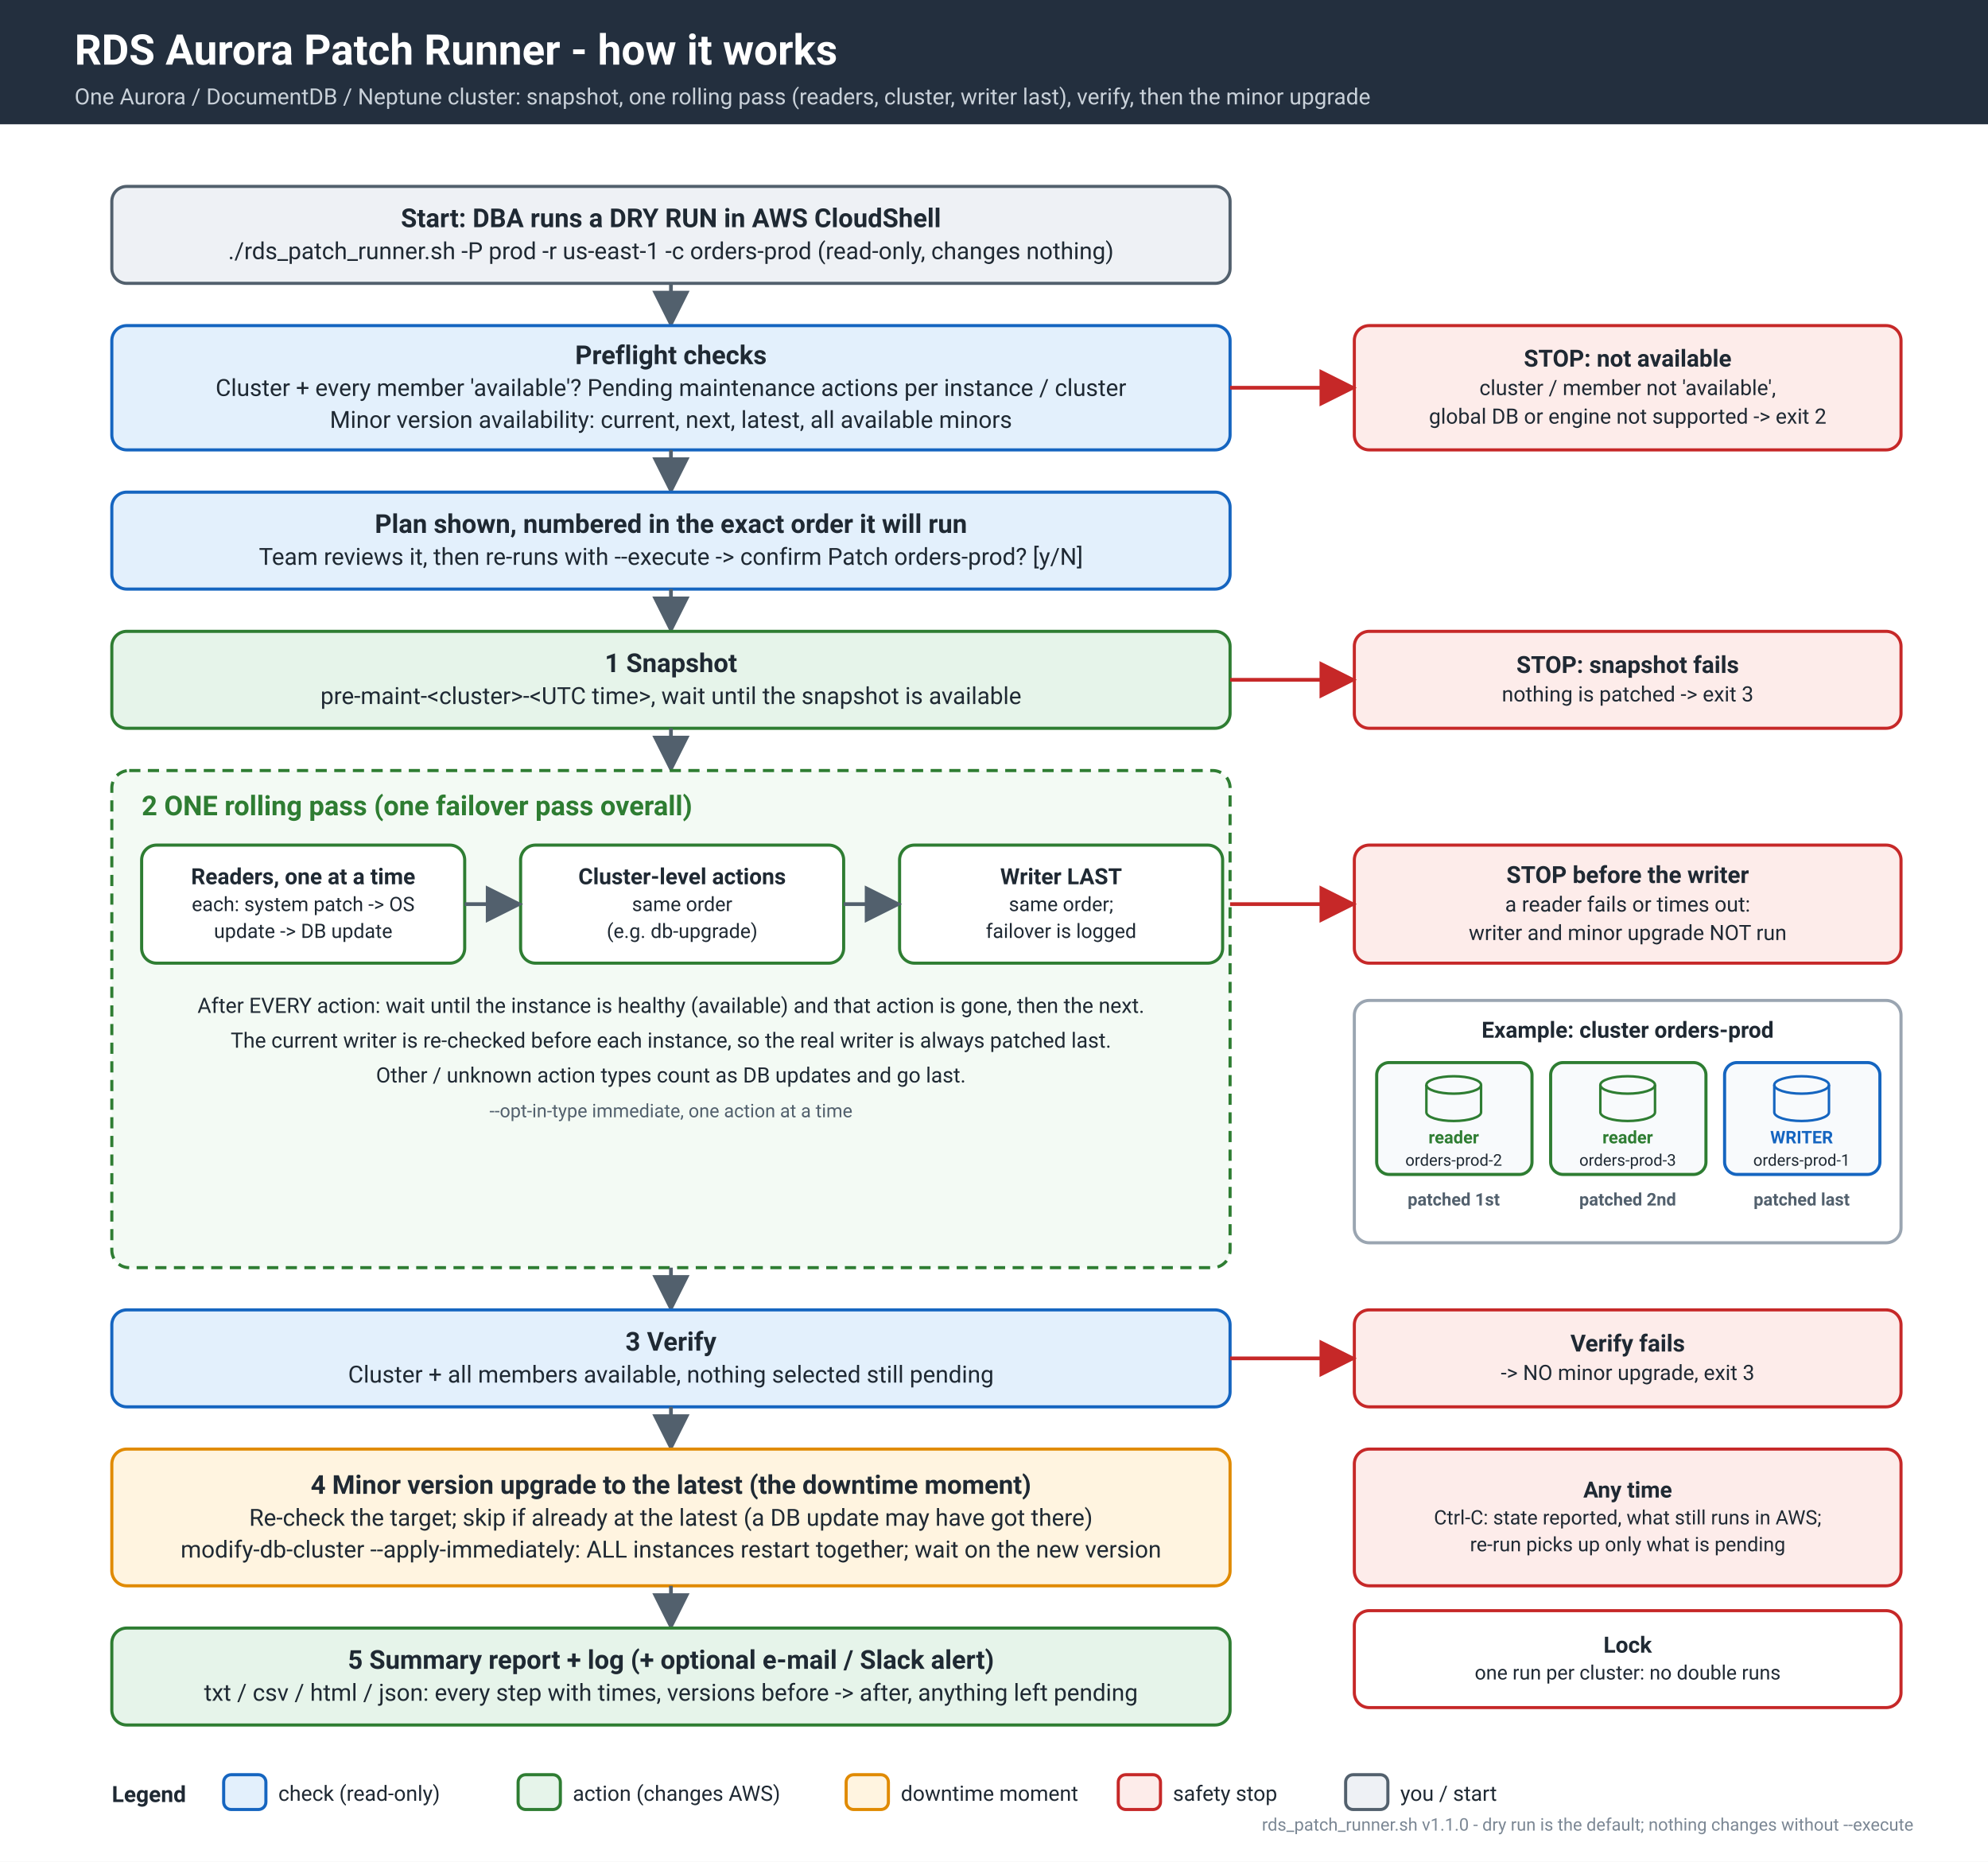
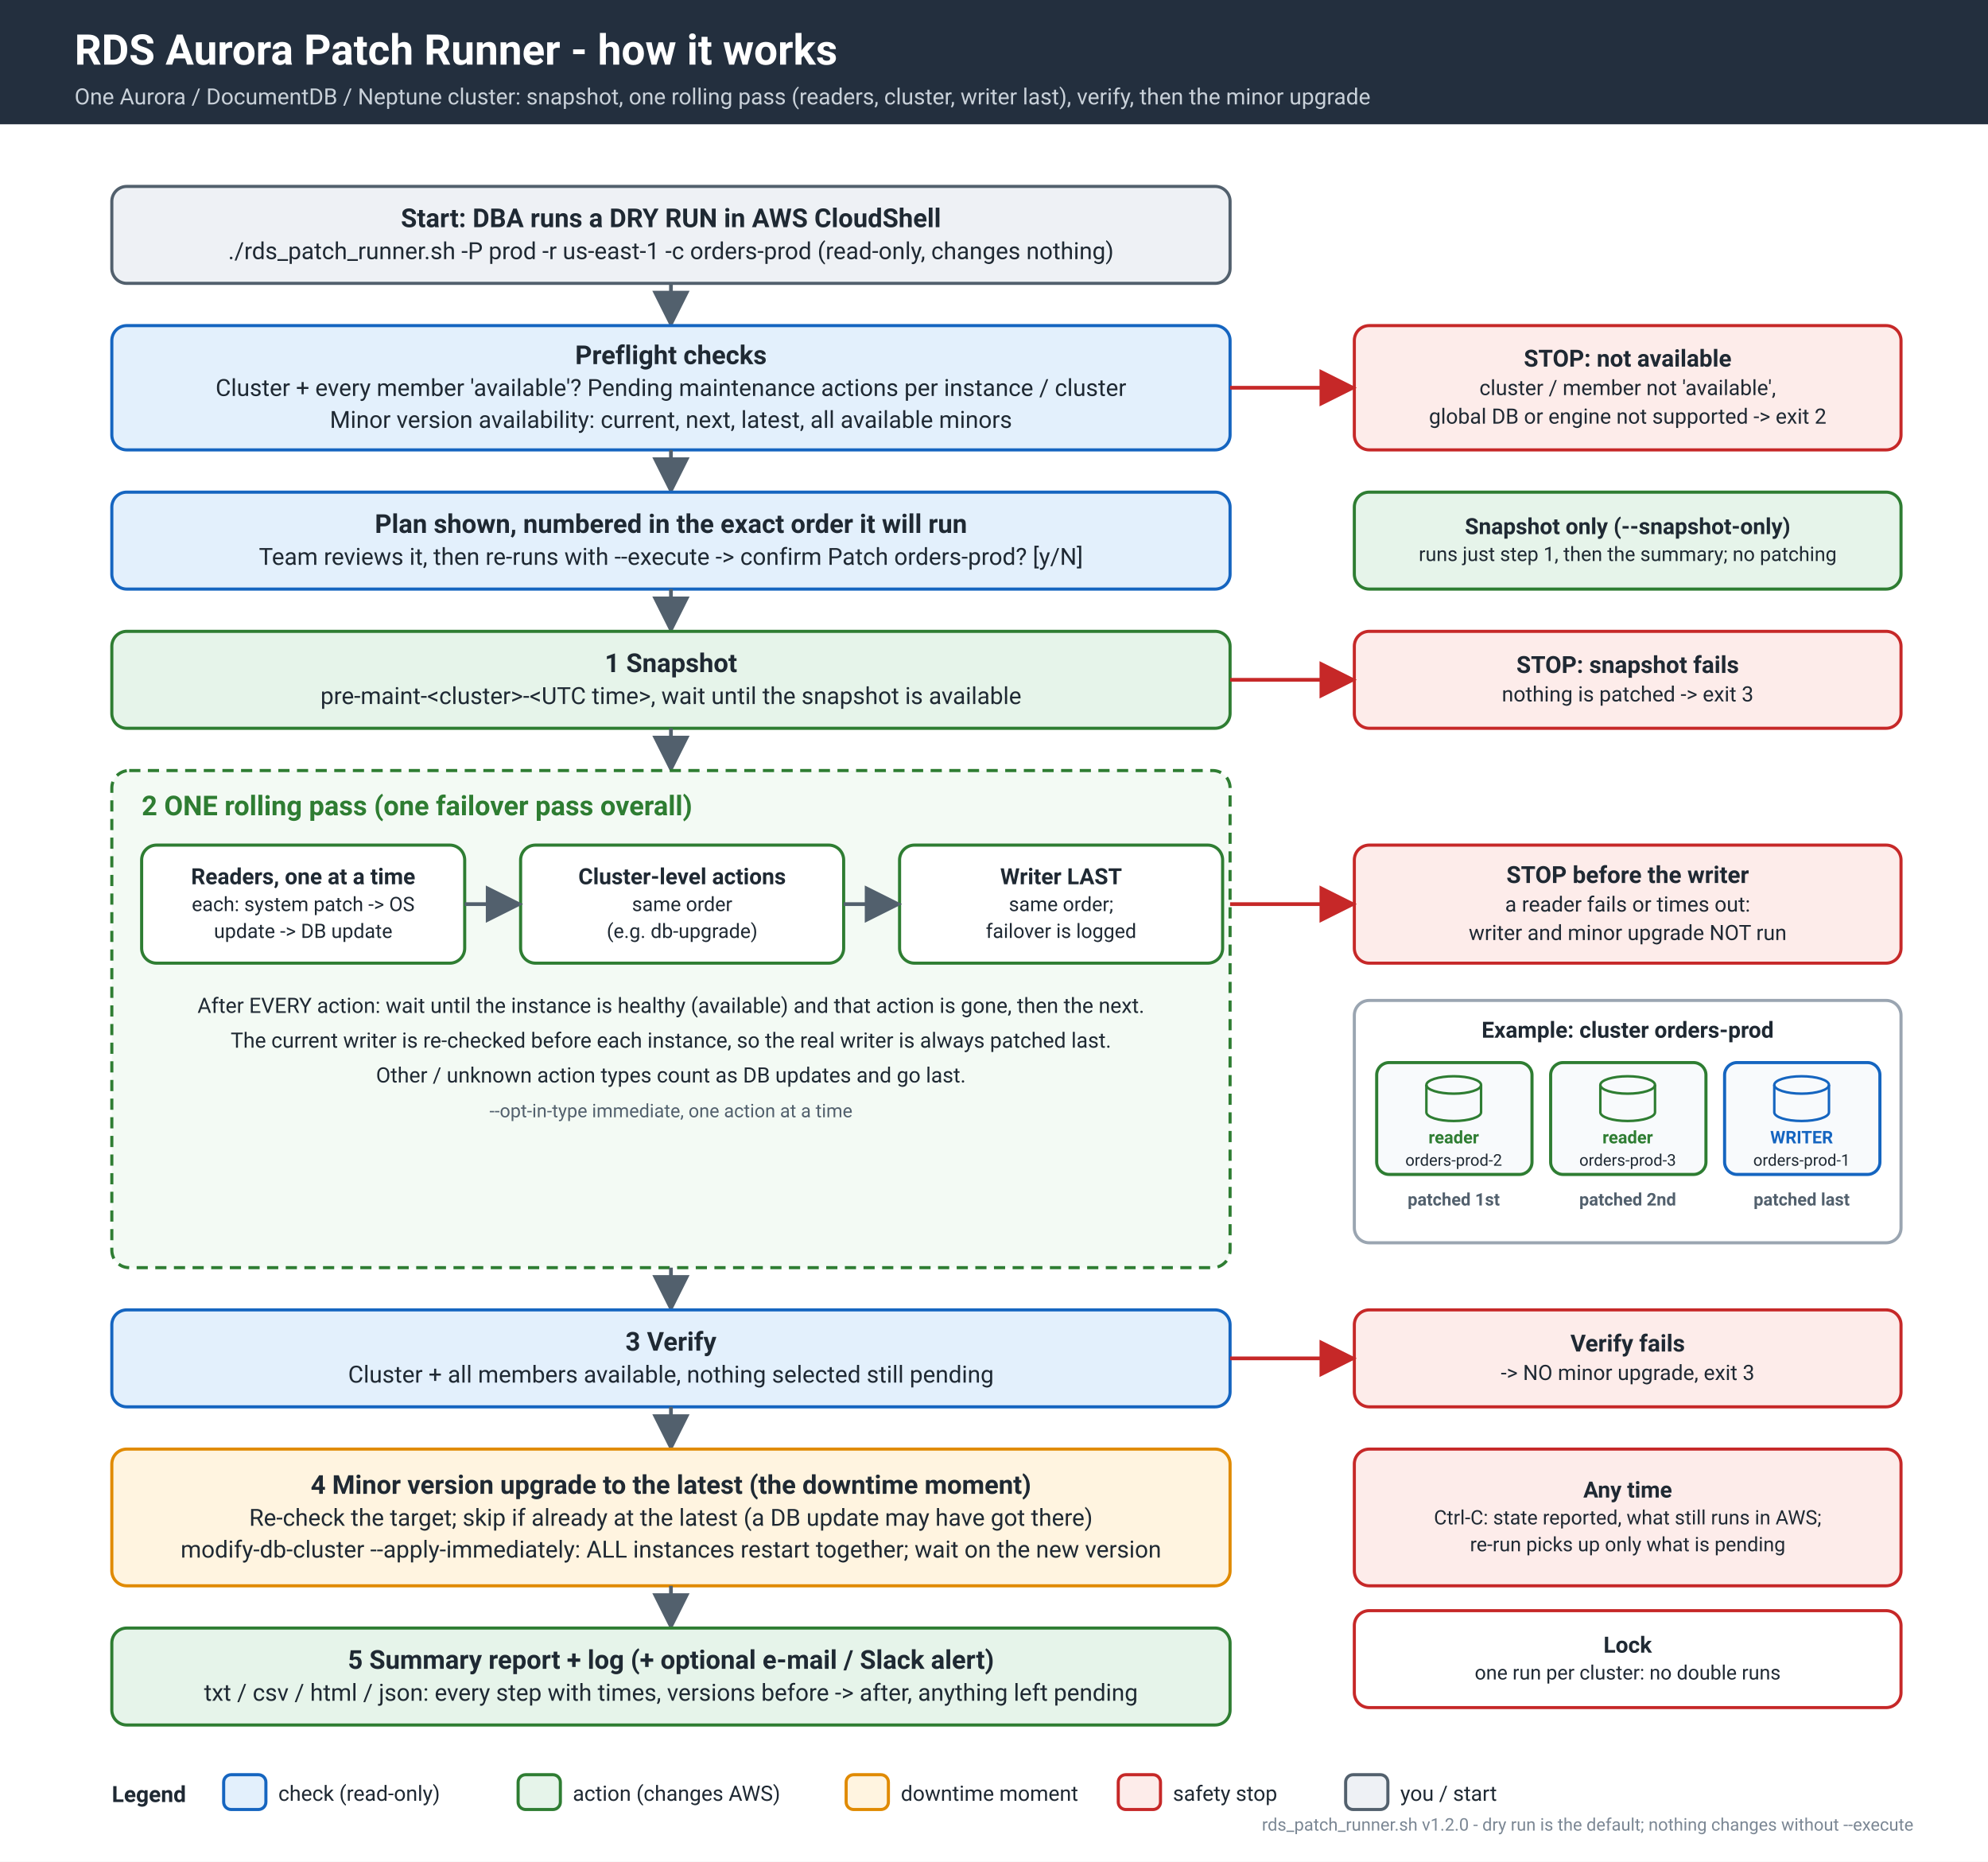
<svg xmlns="http://www.w3.org/2000/svg" width="1600" height="1498" viewBox="0 0 1600 1498" font-family="Segoe UI, Roboto, Helvetica, Arial, sans-serif">
  <defs>
    <marker id="grey" markerWidth="10" markerHeight="10" refX="8" refY="5" orient="auto">
      <path d="M0,0 L10,5 L0,10 z" fill="#52606d" />
    </marker>
    <marker id="red" markerWidth="10" markerHeight="10" refX="8" refY="5" orient="auto">
      <path d="M0,0 L10,5 L0,10 z" fill="#c62828" />
    </marker>
  </defs>
  <rect width="1600" height="1498" fill="#ffffff" />
  <rect width="1600" height="100" fill="#232f3e" />
  <text x="60" y="52" font-size="34" font-weight="700" fill="#ffffff">RDS Aurora Patch Runner - how it works</text>
  <text x="60" y="84" font-size="18" fill="#c9d1d9">One Aurora / DocumentDB / Neptune cluster: snapshot, one rolling pass (readers, cluster, writer last), verify, then the minor upgrade</text>
  <rect x="90" y="150" width="900" height="78" rx="12" fill="#eef1f5" stroke="#52606d" stroke-width="2.5" />
  <text x="540.0" y="182.8" text-anchor="middle" font-size="21" font-weight="700" fill="#1f2933">Start: DBA runs a DRY RUN in AWS CloudShell</text>
  <text x="540.0" y="208.5" text-anchor="middle" font-size="19" font-weight="400" fill="#1f2933">./rds_patch_runner.sh -P prod -r us-east-1 -c orders-prod   (read-only, changes nothing)</text>
  <line x1="540.0" y1="228" x2="540.0" y2="258" stroke="#52606d" stroke-width="3" marker-end="url(#grey)" />
  <rect x="90" y="262" width="900" height="100" rx="12" fill="#e3f0fc" stroke="#1565c0" stroke-width="2.5" />
  <text x="540.0" y="293.0" text-anchor="middle" font-size="21" font-weight="700" fill="#1f2933">Preflight checks</text>
  <text x="540.0" y="318.6" text-anchor="middle" font-size="19" font-weight="400" fill="#1f2933">Cluster + every member 'available'?  Pending maintenance actions per instance / cluster</text>
  <text x="540.0" y="344.3" text-anchor="middle" font-size="19" font-weight="400" fill="#1f2933">Minor version availability: current, next, latest, all available minors</text>
  <line x1="540.0" y1="362" x2="540.0" y2="392" stroke="#52606d" stroke-width="3" marker-end="url(#grey)" />
  <rect x="90" y="396" width="900" height="78" rx="12" fill="#e3f0fc" stroke="#1565c0" stroke-width="2.5" />
  <text x="540.0" y="428.8" text-anchor="middle" font-size="21" font-weight="700" fill="#1f2933">Plan shown, numbered in the exact order it will run</text>
  <text x="540.0" y="454.5" text-anchor="middle" font-size="19" font-weight="400" fill="#1f2933">Team reviews it, then re-runs with --execute  -&gt;  confirm  Patch orders-prod? [y/N]</text>
  <line x1="540.0" y1="474" x2="540.0" y2="504" stroke="#52606d" stroke-width="3" marker-end="url(#grey)" />
  <rect x="90" y="508" width="900" height="78" rx="12" fill="#e6f4ea" stroke="#2e7d32" stroke-width="2.5" />
  <text x="540.0" y="540.8" text-anchor="middle" font-size="21" font-weight="700" fill="#1f2933">1  Snapshot</text>
  <text x="540.0" y="566.5" text-anchor="middle" font-size="19" font-weight="400" fill="#1f2933">pre-maint-&lt;cluster&gt;-&lt;UTC time&gt;, wait until the snapshot is available</text>
  <line x1="540.0" y1="586" x2="540.0" y2="616" stroke="#52606d" stroke-width="3" marker-end="url(#grey)" />
  <rect x="90" y="620" width="900" height="400" rx="14" fill="#f3faf4" stroke="#2e7d32" stroke-width="2.5" stroke-dasharray="9 6" />
  <text x="114" y="656" font-size="22" font-weight="700" fill="#2e7d32">2  ONE rolling pass  (one failover pass overall)</text>
  <rect x="114" y="680" width="260" height="95" rx="12" fill="#ffffff" stroke="#2e7d32" stroke-width="2.5" />
  <text x="244.0" y="711.5" text-anchor="middle" font-size="18" font-weight="700" fill="#1f2933">Readers, one at a time</text>
  <text x="244.0" y="733.1" text-anchor="middle" font-size="16" font-weight="400" fill="#1f2933">each: system patch -&gt; OS</text>
  <text x="244.0" y="754.7" text-anchor="middle" font-size="16" font-weight="400" fill="#1f2933">update -&gt; DB update</text>
  <rect x="419" y="680" width="260" height="95" rx="12" fill="#ffffff" stroke="#2e7d32" stroke-width="2.5" />
  <text x="549.0" y="711.5" text-anchor="middle" font-size="18" font-weight="700" fill="#1f2933">Cluster-level actions</text>
  <text x="549.0" y="733.1" text-anchor="middle" font-size="16" font-weight="400" fill="#1f2933">same order</text>
  <text x="549.0" y="754.7" text-anchor="middle" font-size="16" font-weight="400" fill="#1f2933">(e.g. db-upgrade)</text>
  <rect x="724" y="680" width="260" height="95" rx="12" fill="#ffffff" stroke="#2e7d32" stroke-width="2.5" />
  <text x="854.0" y="711.5" text-anchor="middle" font-size="18" font-weight="700" fill="#1f2933">Writer LAST</text>
  <text x="854.0" y="733.1" text-anchor="middle" font-size="16" font-weight="400" fill="#1f2933">same order;</text>
  <text x="854.0" y="754.7" text-anchor="middle" font-size="16" font-weight="400" fill="#1f2933">failover is logged</text>
  <line x1="374" y1="727.5" x2="415" y2="727.5" stroke="#52606d" stroke-width="3" marker-end="url(#grey)" />
  <line x1="679" y1="727.5" x2="720" y2="727.5" stroke="#52606d" stroke-width="3" marker-end="url(#grey)" />
  <text x="540.0" y="815" text-anchor="middle" font-size="17" fill="#1f2933">After EVERY action: wait until the instance is healthy (available) and that action is gone, then the next.</text>
  <text x="540.0" y="843" text-anchor="middle" font-size="17" fill="#1f2933">The current writer is re-checked before each instance, so the real writer is always patched last.</text>
  <text x="540.0" y="871" text-anchor="middle" font-size="17" fill="#1f2933">Other / unknown action types count as DB updates and go last.</text>
  <text x="540.0" y="899" text-anchor="middle" font-size="15" fill="#52606d">--opt-in-type immediate, one action at a time</text>
  <line x1="540.0" y1="1020" x2="540.0" y2="1050" stroke="#52606d" stroke-width="3" marker-end="url(#grey)" />
  <rect x="90" y="1054" width="900" height="78" rx="12" fill="#e3f0fc" stroke="#1565c0" stroke-width="2.5" />
  <text x="540.0" y="1086.8" text-anchor="middle" font-size="21" font-weight="700" fill="#1f2933">3  Verify</text>
  <text x="540.0" y="1112.5" text-anchor="middle" font-size="19" font-weight="400" fill="#1f2933">Cluster + all members available, nothing selected still pending</text>
  <line x1="540.0" y1="1132" x2="540.0" y2="1162" stroke="#52606d" stroke-width="3" marker-end="url(#grey)" />
  <rect x="90" y="1166" width="900" height="110" rx="12" fill="#fff4e0" stroke="#e08a00" stroke-width="2.5" />
  <text x="540.0" y="1202.0" text-anchor="middle" font-size="21" font-weight="700" fill="#1f2933">4  Minor version upgrade to the latest  (the downtime moment)</text>
  <text x="540.0" y="1227.7" text-anchor="middle" font-size="19" font-weight="400" fill="#1f2933">Re-check the target; skip if already at the latest (a DB update may have got there)</text>
  <text x="540.0" y="1253.3" text-anchor="middle" font-size="19" font-weight="400" fill="#1f2933">modify-db-cluster --apply-immediately: ALL instances restart together; wait on the new version</text>
  <line x1="540.0" y1="1276" x2="540.0" y2="1306" stroke="#52606d" stroke-width="3" marker-end="url(#grey)" />
  <rect x="90" y="1310" width="900" height="78" rx="12" fill="#e6f4ea" stroke="#2e7d32" stroke-width="2.5" />
  <text x="540.0" y="1342.8" text-anchor="middle" font-size="21" font-weight="700" fill="#1f2933">5  Summary report + log  (+ optional e-mail / Slack alert)</text>
  <text x="540.0" y="1368.5" text-anchor="middle" font-size="19" font-weight="400" fill="#1f2933">txt / csv / html / json: every step with times, versions before -&gt; after, anything left pending</text>
  <rect x="1090" y="262" width="440" height="100" rx="12" fill="#fdecea" stroke="#c62828" stroke-width="2.5" />
  <text x="1310.0" y="295.0" text-anchor="middle" font-size="19" font-weight="700" fill="#1f2933">STOP: not available</text>
  <text x="1310.0" y="317.9" text-anchor="middle" font-size="17" font-weight="400" fill="#1f2933">cluster / member not 'available',</text>
  <text x="1310.0" y="340.9" text-anchor="middle" font-size="17" font-weight="400" fill="#1f2933">global DB or engine not supported -&gt; exit 2</text>
  <line x1="990" y1="312.0" x2="1086" y2="312.0" stroke="#c62828" stroke-width="3" marker-end="url(#red)" />
  <rect x="1090" y="508" width="440" height="78" rx="12" fill="#fdecea" stroke="#c62828" stroke-width="2.5" />
  <text x="1310.0" y="541.5" text-anchor="middle" font-size="19" font-weight="700" fill="#1f2933">STOP: snapshot fails</text>
  <text x="1310.0" y="564.4" text-anchor="middle" font-size="17" font-weight="400" fill="#1f2933">nothing is patched -&gt; exit 3</text>
  <line x1="990" y1="547.0" x2="1086" y2="547.0" stroke="#c62828" stroke-width="3" marker-end="url(#red)" />
  <rect x="1090" y="680" width="440" height="95" rx="12" fill="#fdecea" stroke="#c62828" stroke-width="2.5" />
  <text x="1310.0" y="710.5" text-anchor="middle" font-size="19" font-weight="700" fill="#1f2933">STOP before the writer</text>
  <text x="1310.0" y="733.5" text-anchor="middle" font-size="17" font-weight="400" fill="#1f2933">a reader fails or times out:</text>
  <text x="1310.0" y="756.4" text-anchor="middle" font-size="17" font-weight="400" fill="#1f2933">writer and minor upgrade NOT run</text>
  <line x1="990" y1="727.5" x2="1086" y2="727.5" stroke="#c62828" stroke-width="3" marker-end="url(#red)" />
  <rect x="1090" y="1054" width="440" height="78" rx="12" fill="#fdecea" stroke="#c62828" stroke-width="2.5" />
  <text x="1310.0" y="1087.5" text-anchor="middle" font-size="19" font-weight="700" fill="#1f2933">Verify fails</text>
  <text x="1310.0" y="1110.4" text-anchor="middle" font-size="17" font-weight="400" fill="#1f2933">-&gt; NO minor upgrade, exit 3</text>
  <line x1="990" y1="1093.0" x2="1086" y2="1093.0" stroke="#c62828" stroke-width="3" marker-end="url(#red)" />
+   <rect x="1090" y="396" width="440" height="78" rx="12" fill="#e6f4ea" stroke="#2e7d32" stroke-width="2.5" />
+   <text x="1310.0" y="429.8" text-anchor="middle" font-size="18" font-weight="700" fill="#1f2933">Snapshot only (--snapshot-only)</text>
+   <text x="1310.0" y="451.4" text-anchor="middle" font-size="16" font-weight="400" fill="#1f2933">runs just step 1, then the summary; no patching</text>
  <rect x="1090" y="1166" width="440" height="110" rx="12" fill="#fdecea" stroke="#c62828" stroke-width="2.5" />
  <text x="1310.0" y="1205.0" text-anchor="middle" font-size="18" font-weight="700" fill="#1f2933">Any time</text>
  <text x="1310.0" y="1226.6" text-anchor="middle" font-size="16" font-weight="400" fill="#1f2933">Ctrl-C: state reported, what still runs in AWS;</text>
  <text x="1310.0" y="1248.2" text-anchor="middle" font-size="16" font-weight="400" fill="#1f2933">re-run picks up only what is pending</text>
  <rect x="1090" y="1296" width="440" height="78" rx="12" fill="#fff" stroke="#c62828" stroke-width="2.5" />
  <text x="1310.0" y="1329.8" text-anchor="middle" font-size="18" font-weight="700" fill="#1f2933">Lock</text>
  <text x="1310.0" y="1351.4" text-anchor="middle" font-size="16" font-weight="400" fill="#1f2933">one run per cluster: no double runs</text>
  <rect x="1090" y="805" width="440" height="195" rx="12" fill="#ffffff" stroke="#9aa5b1" stroke-width="2.5" />
  <text x="1310.0" y="909.1" text-anchor="middle" font-size="21" font-weight="700" fill="#1f2933" />
  <text x="1310.0" y="835" text-anchor="middle" font-size="18" font-weight="700" fill="#1f2933">Example: cluster orders-prod</text>
  <rect x="1108" y="855" width="125" height="90" rx="10" fill="#f8fafc" stroke="#2e7d32" stroke-width="2.5" />
  <ellipse cx="1170" cy="873" rx="22" ry="7" fill="none" stroke="#2e7d32" stroke-width="2" />
  <path d="M1148 873 v22 a22 7 0 0 0 44 0 v-22" fill="none" stroke="#2e7d32" stroke-width="2" />
  <text x="1170" y="920" text-anchor="middle" font-size="14" font-weight="700" fill="#2e7d32">reader</text>
  <text x="1170" y="938" text-anchor="middle" font-size="13" fill="#1f2933">orders-prod-2</text>
  <text x="1170" y="970" text-anchor="middle" font-size="14" font-weight="600" fill="#52606d">patched 1st</text>
  <rect x="1248" y="855" width="125" height="90" rx="10" fill="#f8fafc" stroke="#2e7d32" stroke-width="2.5" />
  <ellipse cx="1310" cy="873" rx="22" ry="7" fill="none" stroke="#2e7d32" stroke-width="2" />
  <path d="M1288 873 v22 a22 7 0 0 0 44 0 v-22" fill="none" stroke="#2e7d32" stroke-width="2" />
  <text x="1310" y="920" text-anchor="middle" font-size="14" font-weight="700" fill="#2e7d32">reader</text>
  <text x="1310" y="938" text-anchor="middle" font-size="13" fill="#1f2933">orders-prod-3</text>
  <text x="1310" y="970" text-anchor="middle" font-size="14" font-weight="600" fill="#52606d">patched 2nd</text>
  <rect x="1388" y="855" width="125" height="90" rx="10" fill="#f8fafc" stroke="#1565c0" stroke-width="2.5" />
  <ellipse cx="1450" cy="873" rx="22" ry="7" fill="none" stroke="#1565c0" stroke-width="2" />
  <path d="M1428 873 v22 a22 7 0 0 0 44 0 v-22" fill="none" stroke="#1565c0" stroke-width="2" />
  <text x="1450" y="920" text-anchor="middle" font-size="14" font-weight="700" fill="#1565c0">WRITER</text>
  <text x="1450" y="938" text-anchor="middle" font-size="13" fill="#1f2933">orders-prod-1</text>
  <text x="1450" y="970" text-anchor="middle" font-size="14" font-weight="600" fill="#52606d">patched last</text>
  <text x="90" y="1450" font-size="18" font-weight="700" fill="#1f2933">Legend</text>
  <rect x="180" y="1428" width="34" height="28" rx="6" fill="#e3f0fc" stroke="#1565c0" stroke-width="2.5" />
  <text x="224" y="1449" font-size="17" fill="#1f2933">check (read-only)</text>
  <rect x="417" y="1428" width="34" height="28" rx="6" fill="#e6f4ea" stroke="#2e7d32" stroke-width="2.5" />
  <text x="461" y="1449" font-size="17" fill="#1f2933">action (changes AWS)</text>
  <rect x="681" y="1428" width="34" height="28" rx="6" fill="#fff4e0" stroke="#e08a00" stroke-width="2.5" />
  <text x="725" y="1449" font-size="17" fill="#1f2933">downtime moment</text>
  <rect x="900" y="1428" width="34" height="28" rx="6" fill="#fdecea" stroke="#c62828" stroke-width="2.5" />
  <text x="944" y="1449" font-size="17" fill="#1f2933">safety stop</text>
  <rect x="1083" y="1428" width="34" height="28" rx="6" fill="#eef1f5" stroke="#52606d" stroke-width="2.5" />
  <text x="1127" y="1449" font-size="17" fill="#1f2933">you / start</text>
-   <text x="1540" y="1473" text-anchor="end" font-size="14" fill="#7b8794">rds_patch_runner.sh v1.1.0 - dry run is the default; nothing changes without --execute</text>
+   <text x="1540" y="1473" text-anchor="end" font-size="14" fill="#7b8794">rds_patch_runner.sh v1.2.0 - dry run is the default; nothing changes without --execute</text>
</svg>
